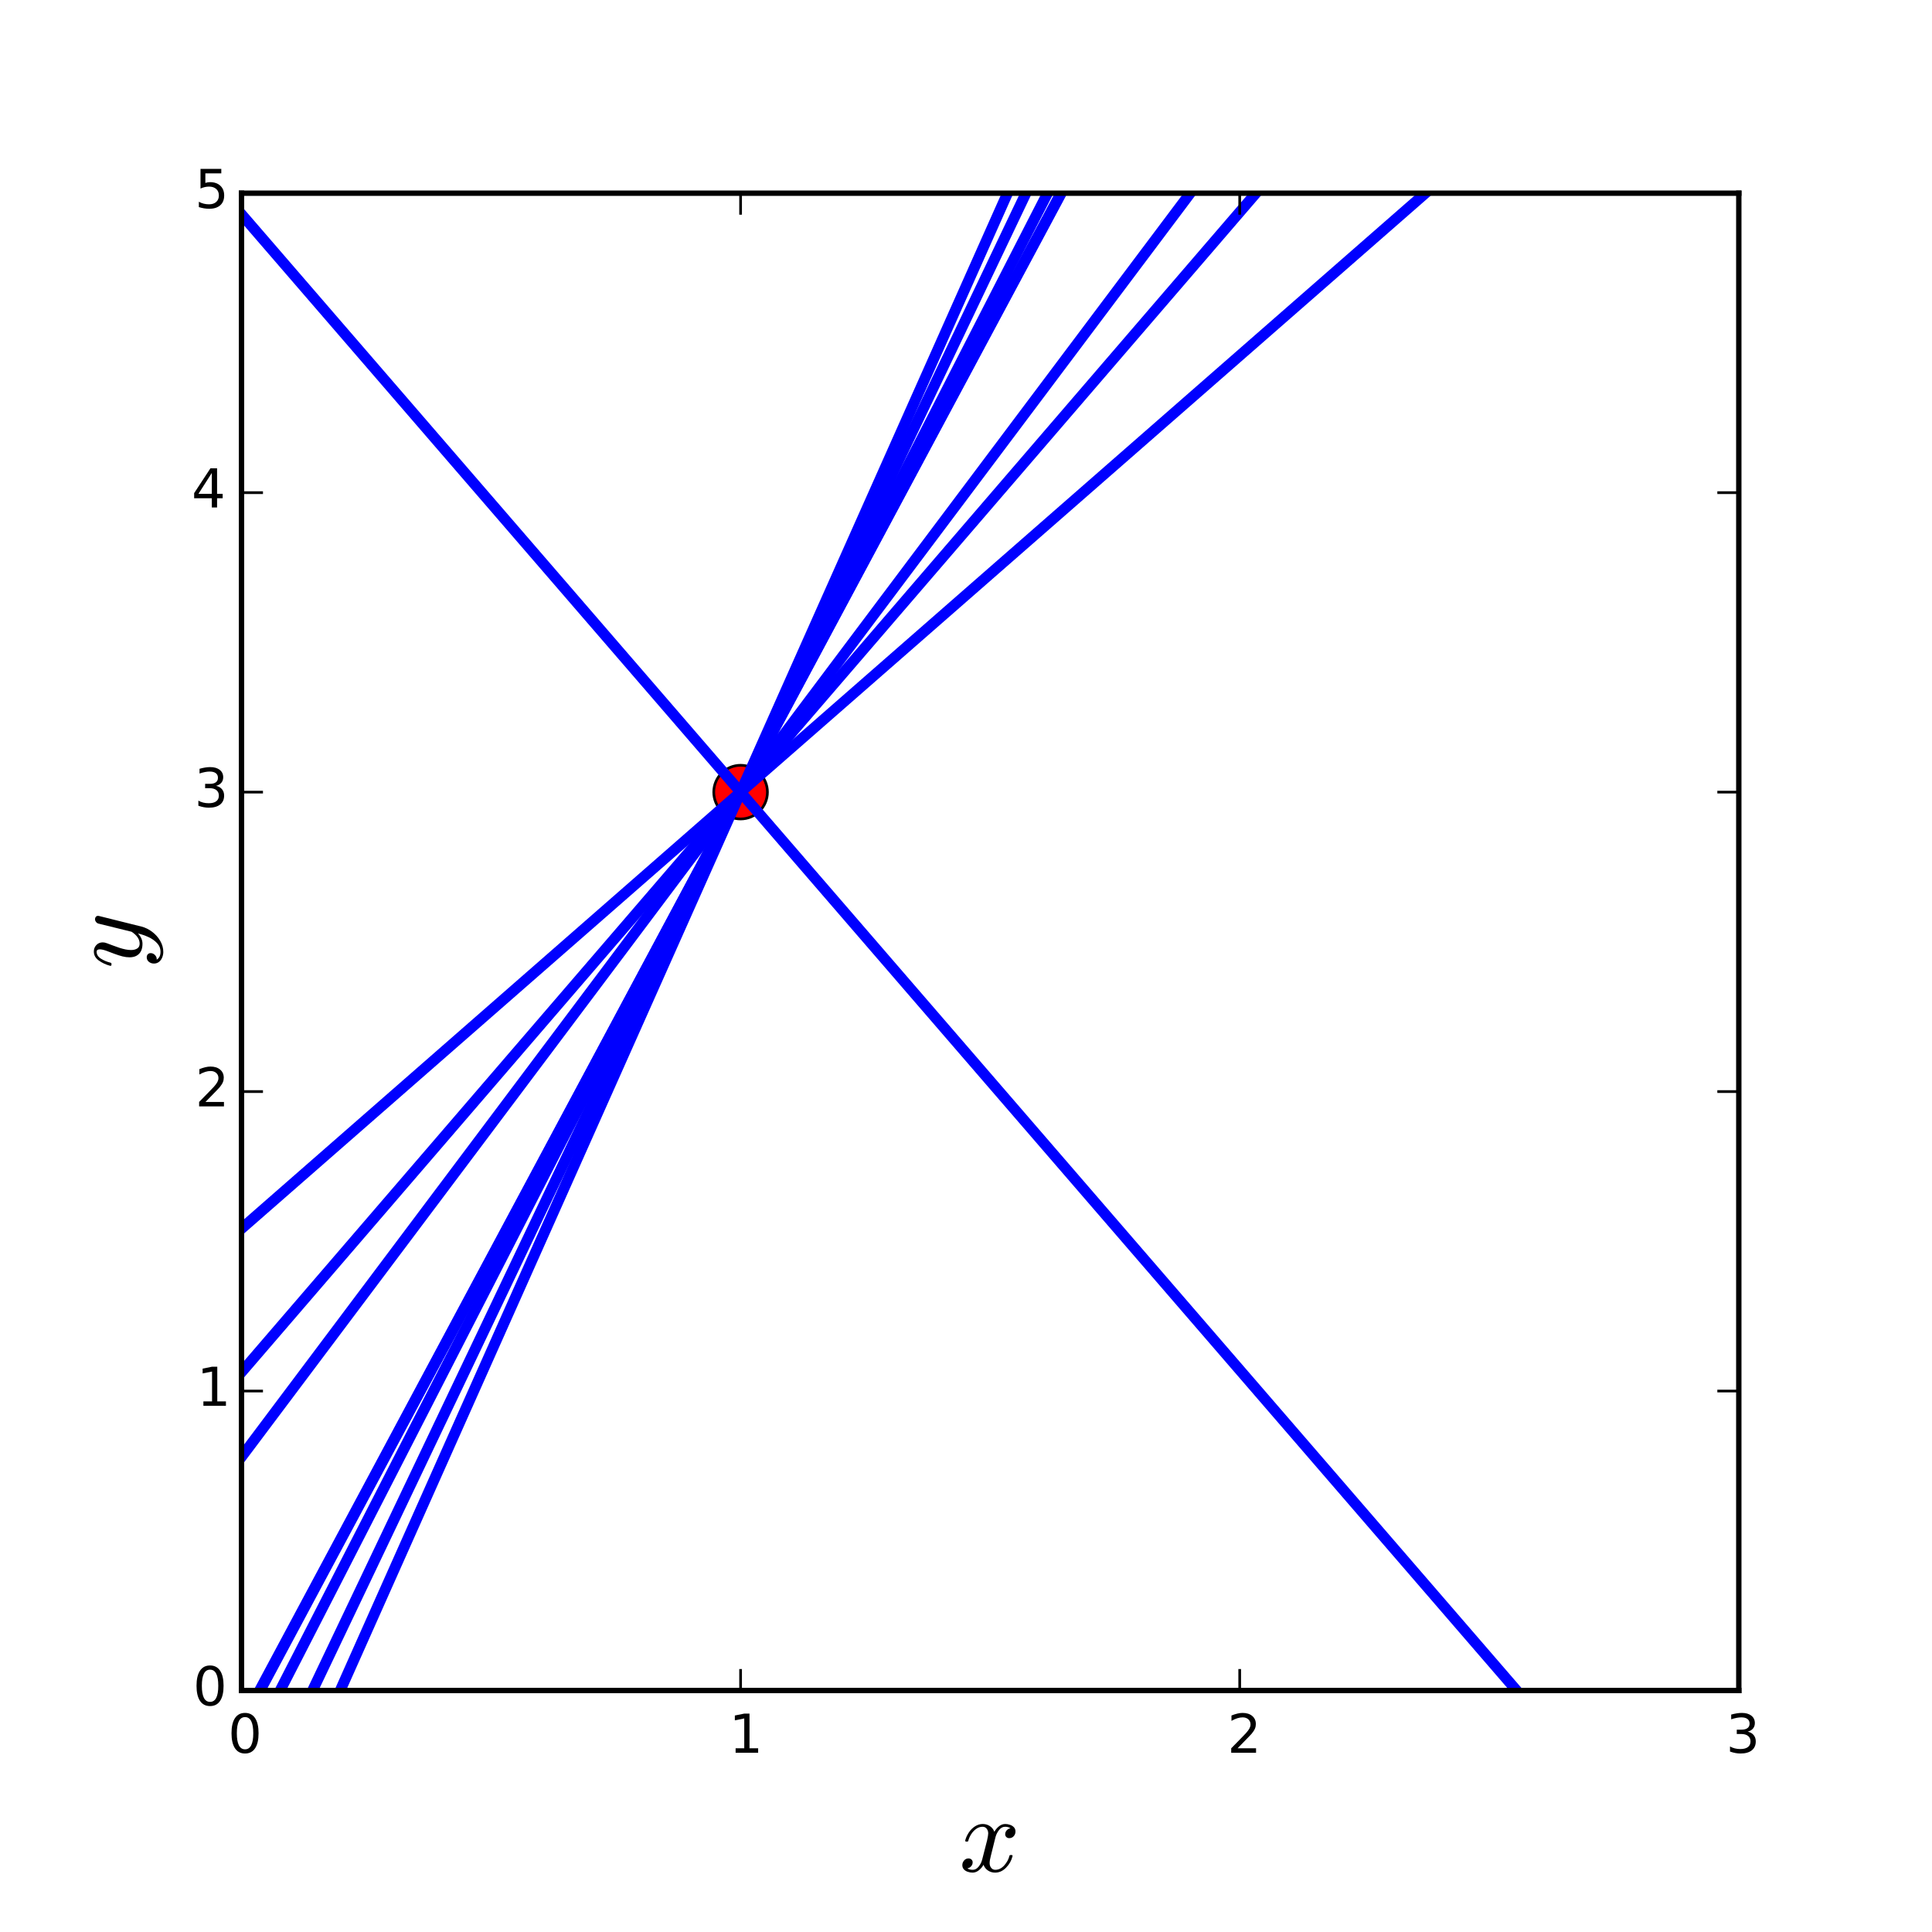
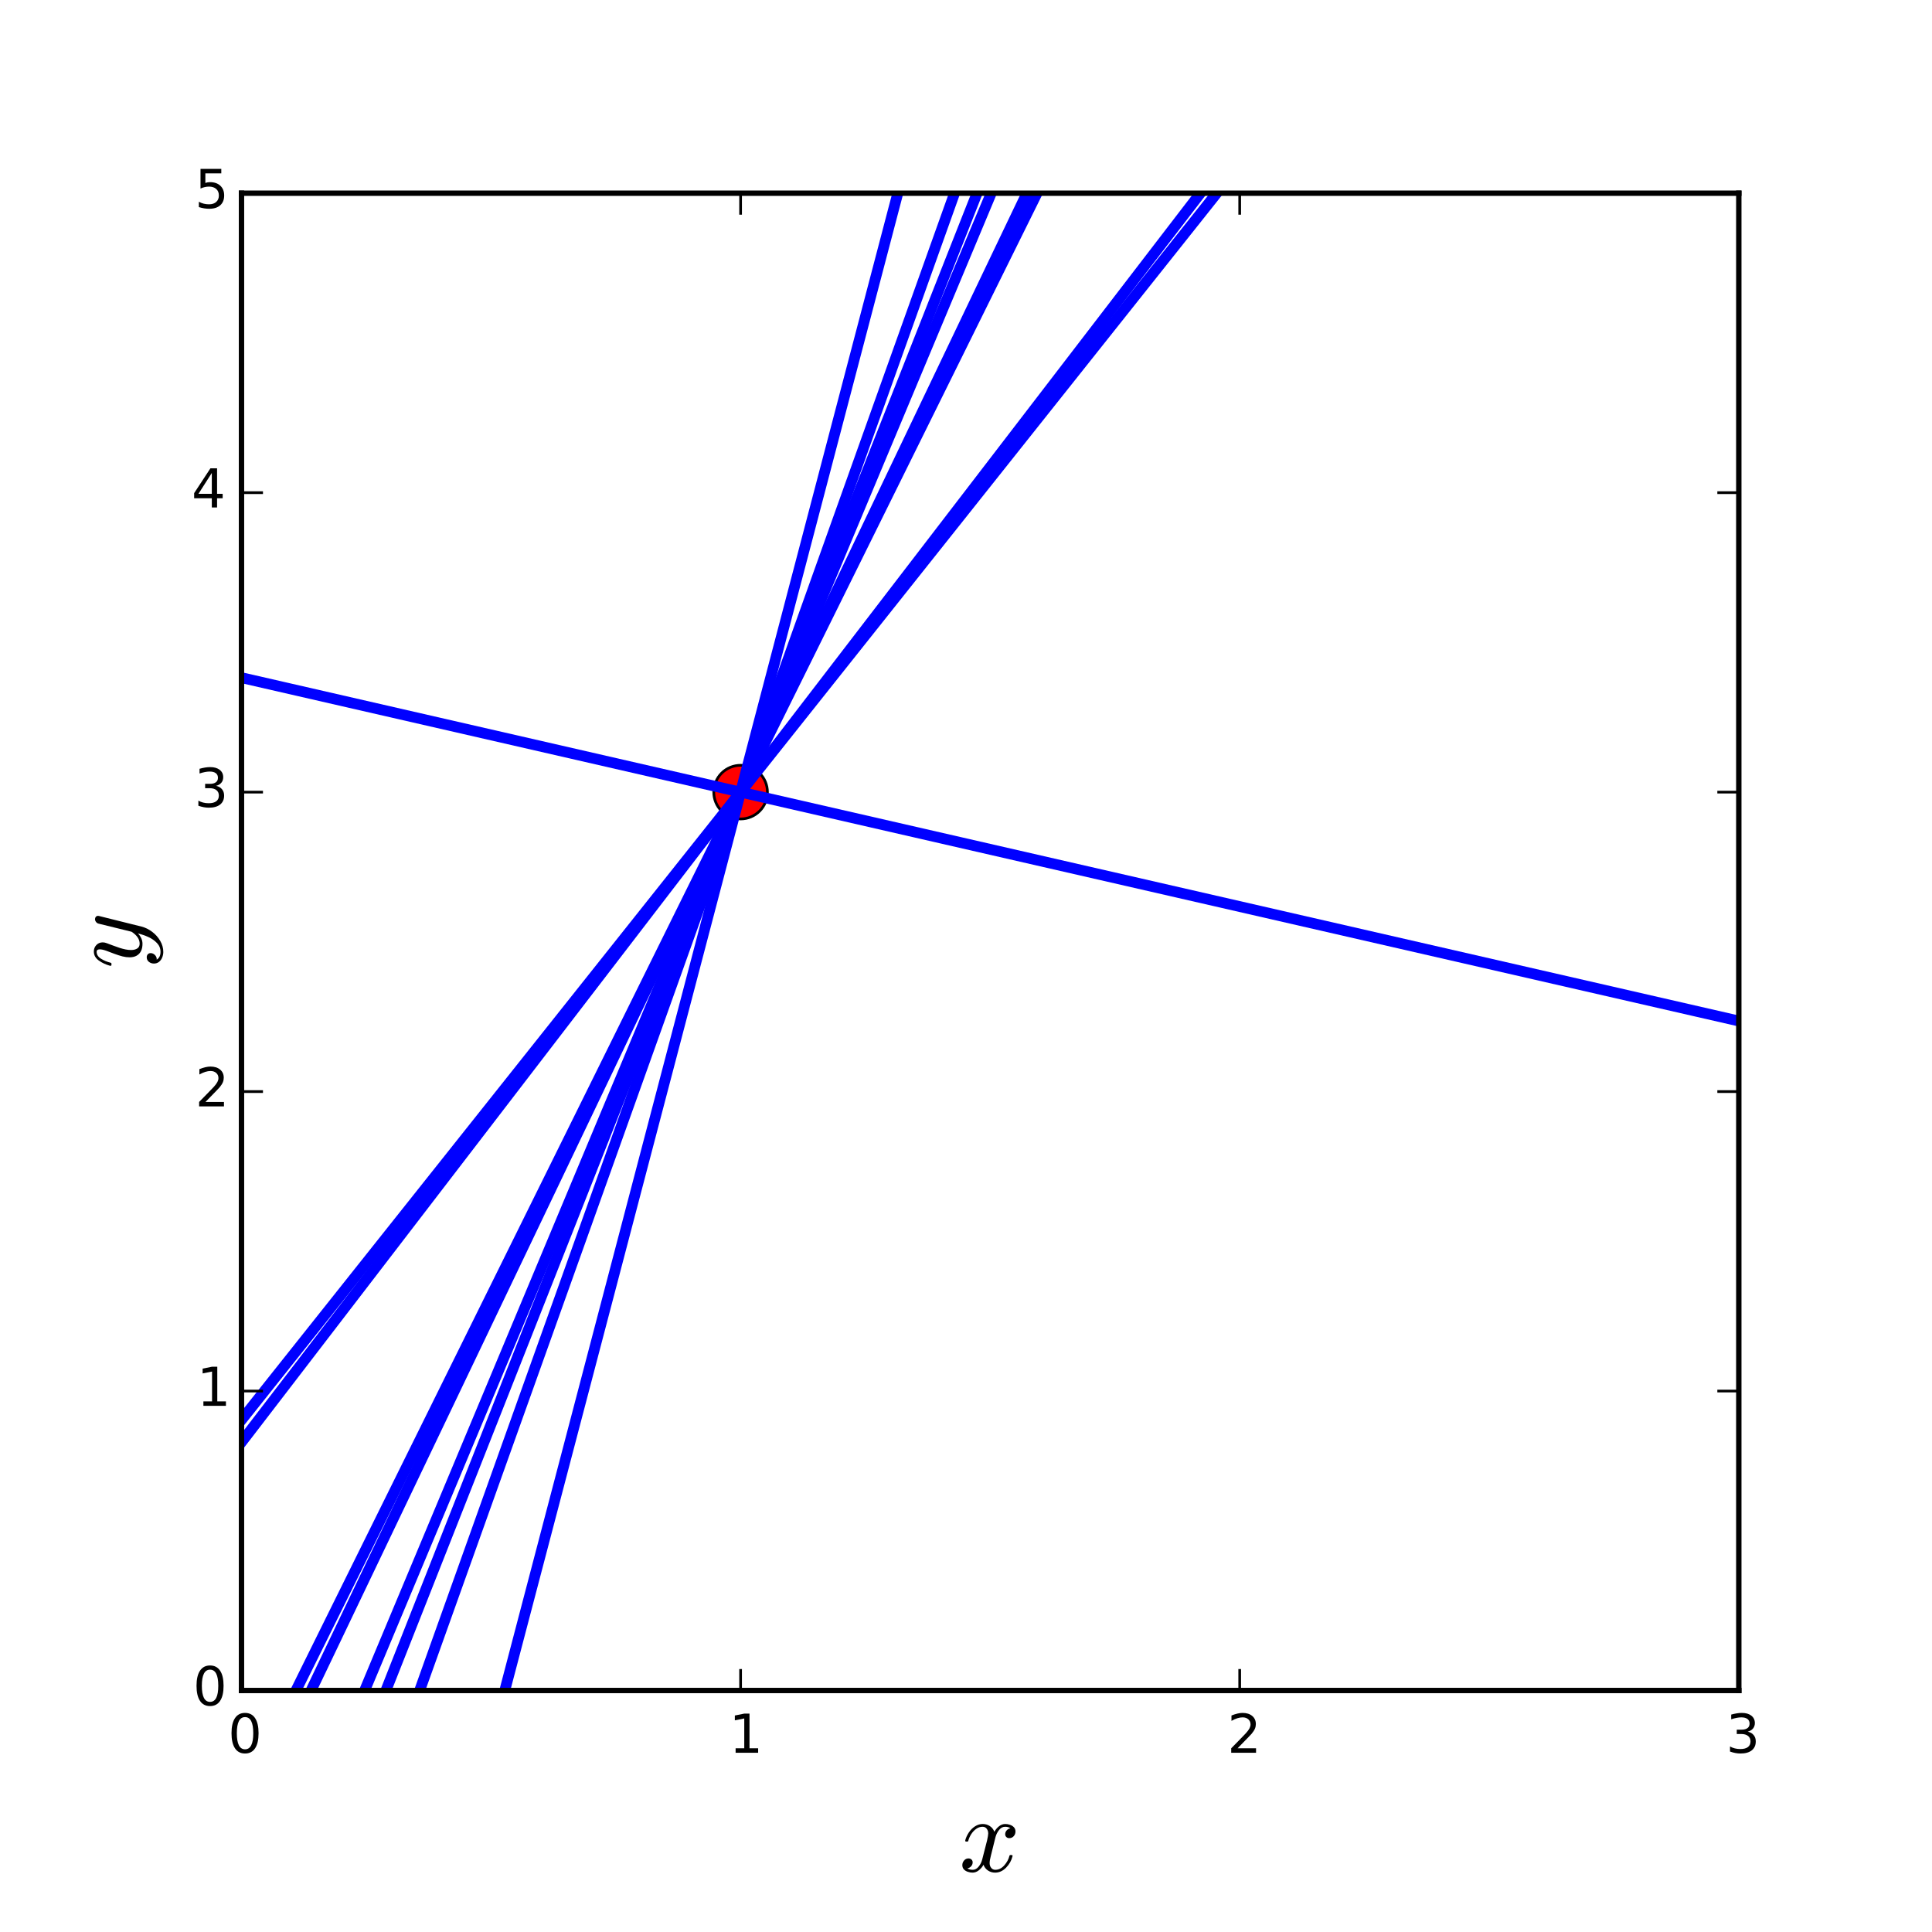
<svg xmlns="http://www.w3.org/2000/svg" xmlns:xlink="http://www.w3.org/1999/xlink" height="360pt" version="1.1" viewBox="0 0 360 360" width="360pt">
  <defs>
    <style type="text/css">
*{stroke-linecap:butt;stroke-linejoin:round;}
  </style>
  </defs>
  <g id="figure_1">
    <g id="patch_1">
      <path d=" M0 360 L360 360 L360 0 L0 0 z " style="fill:#ffffff;" />
    </g>
    <g id="axes_1">
      <g id="patch_2">
        <path d=" M45 315 L324 315 L324 36 L45 36 z " style="fill:#ffffff;" />
      </g>
      <g id="line2d_1">
        <defs>
          <path d=" M0 5 C1.326 5 2.598 4.473 3.536 3.536 C4.473 2.598 5 1.326 5 0 C5 -1.326 4.473 -2.598 3.536 -3.536 C2.598 -4.473 1.326 -5 0 -5 C-1.326 -5 -2.598 -4.473 -3.536 -3.536 C-4.473 -2.598 -5 -1.326 -5 0 C-5 1.326 -4.473 2.598 -3.536 3.536 C-2.598 4.473 -1.326 5 0 5 z " id="m8056b39326" style="stroke:#000000;stroke-width:0.5;" />
        </defs>
        <g clip-path="url(#pd0c2820aef)">
          <use style="fill:#ff0000;stroke:#000000;stroke-width:0.5;" x="138.0" xlink:href="#m8056b39326" y="147.6" />
        </g>
      </g>
      <g id="line2d_2">
-         <path clip-path="url(#pd0c2820aef)" d=" M45 271.471 L249.566 -1" style="fill:none;stroke:#0000ff;stroke-linecap:square;stroke-width:2;" />
+         <path clip-path="url(#pd0c2820aef)" d=" M45 407.919 M61.762 361 L191.088 -1" style="fill:none;stroke:#0000ff;stroke-linecap:square;stroke-width:2;" />
      </g>
      <g id="line2d_3">
-         <path clip-path="url(#pd0c2820aef)" d=" M45 321.289 L217.566 -1" style="fill:none;stroke:#0000ff;stroke-linecap:square;stroke-width:2;" />
+         <path clip-path="url(#pd0c2820aef)" d=" M45 342.112 L209.048 -1" style="fill:none;stroke:#0000ff;stroke-linecap:square;stroke-width:2;" />
      </g>
      <g id="line2d_4">
-         <path clip-path="url(#pd0c2820aef)" d=" M45 39.934 L322.33 361" style="fill:none;stroke:#0000ff;stroke-linecap:square;stroke-width:2;" />
+         <path clip-path="url(#pd0c2820aef)" d=" M45 126.276 L324 190.249" style="fill:none;stroke:#0000ff;stroke-linecap:square;stroke-width:2;" />
      </g>
      <g id="line2d_5">
-         <path clip-path="url(#pd0c2820aef)" d=" M45 321.489 L217.475 -1" style="fill:none;stroke:#0000ff;stroke-linecap:square;stroke-width:2;" />
+         <path clip-path="url(#pd0c2820aef)" d=" M45 383.151 M53.746 361 L196.67 -1" style="fill:none;stroke:#0000ff;stroke-linecap:square;stroke-width:2;" />
      </g>
      <g id="line2d_6">
-         <path clip-path="url(#pd0c2820aef)" d=" M45 356.267 L204.229 -1" style="fill:none;stroke:#0000ff;stroke-linecap:square;stroke-width:2;" />
+         <path clip-path="url(#pd0c2820aef)" d=" M45 335.501 L211.548 -1" style="fill:none;stroke:#0000ff;stroke-linecap:square;stroke-width:2;" />
      </g>
      <g id="line2d_7">
-         <path clip-path="url(#pd0c2820aef)" d=" M45 329.037 L214.169 -1" style="fill:none;stroke:#0000ff;stroke-linecap:square;stroke-width:2;" />
+         <path clip-path="url(#pd0c2820aef)" d=" M45 264.579 L256.139 -1" style="fill:none;stroke:#0000ff;stroke-linecap:square;stroke-width:2;" />
      </g>
      <g id="line2d_8">
-         <path clip-path="url(#pd0c2820aef)" d=" M45 342.783 L208.804 -1" style="fill:none;stroke:#0000ff;stroke-linecap:square;stroke-width:2;" />
+         <path clip-path="url(#pd0c2820aef)" d=" M45 268.731 L252.09 -1" style="fill:none;stroke:#0000ff;stroke-linecap:square;stroke-width:2;" />
      </g>
      <g id="line2d_9">
-         <path clip-path="url(#pd0c2820aef)" d=" M45 255.685 L265.861 -1" style="fill:none;stroke:#0000ff;stroke-linecap:square;stroke-width:2;" />
+         <path clip-path="url(#pd0c2820aef)" d=" M45 501.896 M81.984 361 L177.006 -1" style="fill:none;stroke:#0000ff;stroke-linecap:square;stroke-width:2;" />
      </g>
      <g id="line2d_10">
-         <path clip-path="url(#pd0c2820aef)" d=" M45 228.937 L307.908 -1" style="fill:none;stroke:#0000ff;stroke-linecap:square;stroke-width:2;" />
+         <path clip-path="url(#pd0c2820aef)" d=" M45 369.828 M48.694 361 L200.188 -1" style="fill:none;stroke:#0000ff;stroke-linecap:square;stroke-width:2;" />
      </g>
      <g id="patch_3">
        <path d=" M45 315 L45 36" style="fill:none;stroke:#000000;stroke-linecap:square;stroke-linejoin:miter;" />
      </g>
      <g id="patch_4">
        <path d=" M45 36 L324 36" style="fill:none;stroke:#000000;stroke-linecap:square;stroke-linejoin:miter;" />
      </g>
      <g id="patch_5">
        <path d=" M45 315 L324 315" style="fill:none;stroke:#000000;stroke-linecap:square;stroke-linejoin:miter;" />
      </g>
      <g id="patch_6">
        <path d=" M324 315 L324 36" style="fill:none;stroke:#000000;stroke-linecap:square;stroke-linejoin:miter;" />
      </g>
      <g id="matplotlib.axis_1">
        <g id="xtick_1">
          <g id="line2d_11">
            <defs>
              <path d=" M0 0 L0 -4" id="mc7db9fdffb" style="stroke:#000000;stroke-width:0.5;" />
            </defs>
            <g>
              <use style="stroke:#000000;stroke-width:0.5;" x="45.0" xlink:href="#mc7db9fdffb" y="315.0" />
            </g>
          </g>
          <g id="line2d_12">
            <defs>
              <path d=" M0 0 L0 4" id="m5a7d422ac3" style="stroke:#000000;stroke-width:0.5;" />
            </defs>
            <g>
              <use style="stroke:#000000;stroke-width:0.5;" x="45.0" xlink:href="#m5a7d422ac3" y="36.0" />
            </g>
          </g>
          <g id="text_1">
            <defs>
              <path d=" M31.781 66.406 Q24.172 66.406 20.328 58.906 Q16.5 51.422 16.5 36.375 Q16.5 21.391 20.328 13.891 Q24.172 6.391 31.781 6.391 Q39.453 6.391 43.281 13.891 Q47.125 21.391 47.125 36.375 Q47.125 51.422 43.281 58.906 Q39.453 66.406 31.781 66.406 M31.781 74.219 Q44.047 74.219 50.516 64.516 Q56.984 54.828 56.984 36.375 Q56.984 17.969 50.516 8.266 Q44.047 -1.422 31.781 -1.422 Q19.531 -1.422 13.062 8.266 Q6.594 17.969 6.594 36.375 Q6.594 54.828 13.062 64.516 Q19.531 74.219 31.781 74.219" id="BitstreamVeraSans-Roman-30" />
            </defs>
            <g transform="translate(42.48047 326.5984)scale(0.1 -0.1)">
              <use xlink:href="#BitstreamVeraSans-Roman-30" />
            </g>
          </g>
        </g>
        <g id="xtick_2">
          <g id="line2d_13">
            <g>
              <use style="stroke:#000000;stroke-width:0.5;" x="138.0" xlink:href="#mc7db9fdffb" y="315.0" />
            </g>
          </g>
          <g id="line2d_14">
            <g>
              <use style="stroke:#000000;stroke-width:0.5;" x="138.0" xlink:href="#m5a7d422ac3" y="36.0" />
            </g>
          </g>
          <g id="text_2">
            <defs>
              <path d=" M12.406 8.297 L28.516 8.297 L28.516 63.922 L10.984 60.406 L10.984 69.391 L28.422 72.906 L38.281 72.906 L38.281 8.297 L54.391 8.297 L54.391 0 L12.406 0 z " id="BitstreamVeraSans-Roman-31" />
            </defs>
            <g transform="translate(135.8297 326.5984)scale(0.1 -0.1)">
              <use xlink:href="#BitstreamVeraSans-Roman-31" />
            </g>
          </g>
        </g>
        <g id="xtick_3">
          <g id="line2d_15">
            <g>
              <use style="stroke:#000000;stroke-width:0.5;" x="231.0" xlink:href="#mc7db9fdffb" y="315.0" />
            </g>
          </g>
          <g id="line2d_16">
            <g>
              <use style="stroke:#000000;stroke-width:0.5;" x="231.0" xlink:href="#m5a7d422ac3" y="36.0" />
            </g>
          </g>
          <g id="text_3">
            <defs>
              <path d=" M19.188 8.297 L53.609 8.297 L53.609 0 L7.328 0 L7.328 8.297 Q12.938 14.109 22.625 23.891 Q32.328 33.688 34.812 36.531 Q39.547 41.844 41.422 45.531 Q43.312 49.219 43.312 52.781 Q43.312 58.594 39.234 62.25 Q35.156 65.922 28.609 65.922 Q23.969 65.922 18.812 64.312 Q13.672 62.703 7.812 59.422 L7.812 69.391 Q13.766 71.781 18.938 73 Q24.125 74.219 28.422 74.219 Q39.75 74.219 46.484 68.547 Q53.219 62.891 53.219 53.422 Q53.219 48.922 51.531 44.891 Q49.859 40.875 45.406 35.406 Q44.188 33.984 37.641 27.219 Q31.109 20.453 19.188 8.297" id="BitstreamVeraSans-Roman-32" />
            </defs>
            <g transform="translate(228.6859 326.5984)scale(0.1 -0.1)">
              <use xlink:href="#BitstreamVeraSans-Roman-32" />
            </g>
          </g>
        </g>
        <g id="xtick_4">
          <g id="line2d_17">
            <g>
              <use style="stroke:#000000;stroke-width:0.5;" x="324.0" xlink:href="#mc7db9fdffb" y="315.0" />
            </g>
          </g>
          <g id="line2d_18">
            <g>
              <use style="stroke:#000000;stroke-width:0.5;" x="324.0" xlink:href="#m5a7d422ac3" y="36.0" />
            </g>
          </g>
          <g id="text_4">
            <defs>
              <path d=" M40.578 39.312 Q47.656 37.797 51.625 33 Q55.609 28.219 55.609 21.188 Q55.609 10.406 48.188 4.484 Q40.766 -1.422 27.094 -1.422 Q22.516 -1.422 17.656 -0.516 Q12.797 0.391 7.625 2.203 L7.625 11.719 Q11.719 9.328 16.594 8.109 Q21.484 6.891 26.812 6.891 Q36.078 6.891 40.938 10.547 Q45.797 14.203 45.797 21.188 Q45.797 27.641 41.281 31.266 Q36.766 34.906 28.719 34.906 L20.219 34.906 L20.219 43.016 L29.109 43.016 Q36.375 43.016 40.234 45.922 Q44.094 48.828 44.094 54.297 Q44.094 59.906 40.109 62.906 Q36.141 65.922 28.719 65.922 Q24.656 65.922 20.016 65.031 Q15.375 64.156 9.812 62.312 L9.812 71.094 Q15.438 72.656 20.344 73.438 Q25.25 74.219 29.594 74.219 Q40.828 74.219 47.359 69.109 Q53.906 64.016 53.906 55.328 Q53.906 49.266 50.438 45.094 Q46.969 40.922 40.578 39.312" id="BitstreamVeraSans-Roman-33" />
            </defs>
            <g transform="translate(321.6008 326.5984)scale(0.1 -0.1)">
              <use xlink:href="#BitstreamVeraSans-Roman-33" />
            </g>
          </g>
        </g>
        <g id="text_5">
          <defs>
            <path d=" M7.812 2.875 Q9.578 1.516 12.797 1.516 Q15.922 1.516 18.312 4.516 Q20.703 7.516 21.578 11.078 L26.125 28.812 Q27.203 33.641 27.203 35.406 Q27.203 37.891 25.812 39.75 Q24.422 41.609 21.922 41.609 Q18.75 41.609 15.969 39.625 Q13.188 37.641 11.281 34.594 Q9.375 31.547 8.594 28.422 Q8.406 27.781 7.812 27.781 L6.594 27.781 Q5.812 27.781 5.812 28.719 L5.812 29 Q6.781 32.719 9.125 36.25 Q11.469 39.797 14.859 41.984 Q18.266 44.188 22.125 44.188 Q25.781 44.188 28.734 42.234 Q31.688 40.281 32.906 36.922 Q34.625 39.984 37.281 42.078 Q39.938 44.188 43.109 44.188 Q45.266 44.188 47.5 43.422 Q49.75 42.672 51.172 41.109 Q52.594 39.547 52.594 37.203 Q52.594 34.672 50.953 32.828 Q49.312 31 46.781 31 Q45.172 31 44.094 32.031 Q43.016 33.062 43.016 34.625 Q43.016 36.719 44.453 38.297 Q45.906 39.891 47.906 40.188 Q46.094 41.609 42.922 41.609 Q39.703 41.609 37.328 38.625 Q34.969 35.641 33.984 31.984 L29.594 14.312 Q28.516 10.297 28.516 7.719 Q28.516 5.172 29.953 3.344 Q31.391 1.516 33.797 1.516 Q38.484 1.516 42.156 5.641 Q45.844 9.766 47.016 14.703 Q47.219 15.281 47.797 15.281 L49.031 15.281 Q49.422 15.281 49.656 15.016 Q49.906 14.75 49.906 14.406 Q49.906 14.312 49.812 14.109 Q48.391 8.156 43.844 3.516 Q39.312 -1.125 33.594 -1.125 Q29.938 -1.125 26.984 0.844 Q24.031 2.828 22.797 6.203 Q21.234 3.266 18.469 1.062 Q15.719 -1.125 12.594 -1.125 Q10.453 -1.125 8.172 -0.359 Q5.906 0.391 4.484 1.953 Q3.078 3.516 3.078 5.906 Q3.078 8.25 4.703 10.172 Q6.344 12.109 8.797 12.109 Q10.453 12.109 11.578 11.109 Q12.703 10.109 12.703 8.5 Q12.703 6.391 11.297 4.828 Q9.906 3.266 7.812 2.875" id="Cmmi10-78" />
          </defs>
          <g transform="translate(178.7 348.875)scale(0.2 -0.2)">
            <use transform="translate(0.0 0.8125)" xlink:href="#Cmmi10-78" />
          </g>
        </g>
      </g>
      <g id="matplotlib.axis_2">
        <g id="ytick_1">
          <g id="line2d_19">
            <defs>
              <path d=" M0 0 L4 0" id="md7965d1ba0" style="stroke:#000000;stroke-width:0.5;" />
            </defs>
            <g>
              <use style="stroke:#000000;stroke-width:0.5;" x="45.0" xlink:href="#md7965d1ba0" y="315.0" />
            </g>
          </g>
          <g id="line2d_20">
            <defs>
              <path d=" M0 0 L-4 0" id="md9a1c1a7cd" style="stroke:#000000;stroke-width:0.5;" />
            </defs>
            <g>
              <use style="stroke:#000000;stroke-width:0.5;" x="324.0" xlink:href="#md9a1c1a7cd" y="315.0" />
            </g>
          </g>
          <g id="text_6">
            <g transform="translate(35.96094 317.7594)scale(0.1 -0.1)">
              <use xlink:href="#BitstreamVeraSans-Roman-30" />
            </g>
          </g>
        </g>
        <g id="ytick_2">
          <g id="line2d_21">
            <g>
              <use style="stroke:#000000;stroke-width:0.5;" x="45.0" xlink:href="#md7965d1ba0" y="259.2" />
            </g>
          </g>
          <g id="line2d_22">
            <g>
              <use style="stroke:#000000;stroke-width:0.5;" x="324.0" xlink:href="#md9a1c1a7cd" y="259.2" />
            </g>
          </g>
          <g id="text_7">
            <g transform="translate(36.65937 261.9594)scale(0.1 -0.1)">
              <use xlink:href="#BitstreamVeraSans-Roman-31" />
            </g>
          </g>
        </g>
        <g id="ytick_3">
          <g id="line2d_23">
            <g>
              <use style="stroke:#000000;stroke-width:0.5;" x="45.0" xlink:href="#md7965d1ba0" y="203.4" />
            </g>
          </g>
          <g id="line2d_24">
            <g>
              <use style="stroke:#000000;stroke-width:0.5;" x="324.0" xlink:href="#md9a1c1a7cd" y="203.4" />
            </g>
          </g>
          <g id="text_8">
            <g transform="translate(36.37188 206.1594)scale(0.1 -0.1)">
              <use xlink:href="#BitstreamVeraSans-Roman-32" />
            </g>
          </g>
        </g>
        <g id="ytick_4">
          <g id="line2d_25">
            <g>
              <use style="stroke:#000000;stroke-width:0.5;" x="45.0" xlink:href="#md7965d1ba0" y="147.6" />
            </g>
          </g>
          <g id="line2d_26">
            <g>
              <use style="stroke:#000000;stroke-width:0.5;" x="324.0" xlink:href="#md9a1c1a7cd" y="147.6" />
            </g>
          </g>
          <g id="text_9">
            <g transform="translate(36.20156 150.3594)scale(0.1 -0.1)">
              <use xlink:href="#BitstreamVeraSans-Roman-33" />
            </g>
          </g>
        </g>
        <g id="ytick_5">
          <g id="line2d_27">
            <g>
              <use style="stroke:#000000;stroke-width:0.5;" x="45.0" xlink:href="#md7965d1ba0" y="91.8" />
            </g>
          </g>
          <g id="line2d_28">
            <g>
              <use style="stroke:#000000;stroke-width:0.5;" x="324.0" xlink:href="#md9a1c1a7cd" y="91.8" />
            </g>
          </g>
          <g id="text_10">
            <defs>
              <path d=" M37.797 64.312 L12.891 25.391 L37.797 25.391 z  M35.203 72.906 L47.609 72.906 L47.609 25.391 L58.016 25.391 L58.016 17.188 L47.609 17.188 L47.609 0 L37.797 0 L37.797 17.188 L4.891 17.188 L4.891 26.703 z " id="BitstreamVeraSans-Roman-34" />
            </defs>
            <g transform="translate(35.6875 94.55938)scale(0.1 -0.1)">
              <use xlink:href="#BitstreamVeraSans-Roman-34" />
            </g>
          </g>
        </g>
        <g id="ytick_6">
          <g id="line2d_29">
            <g>
              <use style="stroke:#000000;stroke-width:0.5;" x="45.0" xlink:href="#md7965d1ba0" y="36.0" />
            </g>
          </g>
          <g id="line2d_30">
            <g>
              <use style="stroke:#000000;stroke-width:0.5;" x="324.0" xlink:href="#md9a1c1a7cd" y="36.0" />
            </g>
          </g>
          <g id="text_11">
            <defs>
              <path d=" M10.797 72.906 L49.516 72.906 L49.516 64.594 L19.828 64.594 L19.828 46.734 Q21.969 47.469 24.109 47.828 Q26.266 48.188 28.422 48.188 Q40.625 48.188 47.75 41.5 Q54.891 34.812 54.891 23.391 Q54.891 11.625 47.562 5.094 Q40.234 -1.422 26.906 -1.422 Q22.312 -1.422 17.547 -0.641 Q12.797 0.141 7.719 1.703 L7.719 11.625 Q12.109 9.234 16.797 8.062 Q21.484 6.891 26.703 6.891 Q35.156 6.891 40.078 11.328 Q45.016 15.766 45.016 23.391 Q45.016 31 40.078 35.438 Q35.156 39.891 26.703 39.891 Q22.75 39.891 18.812 39.016 Q14.891 38.141 10.797 36.281 z " id="BitstreamVeraSans-Roman-35" />
            </defs>
            <g transform="translate(36.28281 38.75937)scale(0.1 -0.1)">
              <use xlink:href="#BitstreamVeraSans-Roman-35" />
            </g>
          </g>
        </g>
        <g id="text_12">
          <defs>
            <path d=" M8.406 -14.312 Q10.5 -17.922 15.719 -17.922 Q20.453 -17.922 23.922 -14.594 Q27.391 -11.281 29.516 -6.562 Q31.641 -1.859 32.812 3.078 Q28.375 -1.125 23.188 -1.125 Q19.234 -1.125 16.453 0.234 Q13.672 1.609 12.125 4.312 Q10.594 7.031 10.594 10.891 Q10.594 14.156 11.469 17.594 Q12.359 21.047 13.938 25.266 Q15.531 29.5 16.703 32.625 Q18.016 36.281 18.016 38.625 Q18.016 41.609 15.828 41.609 Q11.859 41.609 9.297 37.531 Q6.734 33.453 5.516 28.422 Q5.328 27.781 4.688 27.781 L3.516 27.781 Q2.688 27.781 2.688 28.719 L2.688 29 Q4.297 34.969 7.609 39.578 Q10.938 44.188 16.016 44.188 Q19.578 44.188 22.047 41.844 Q24.516 39.5 24.516 35.891 Q24.516 34.031 23.688 31.984 Q23.25 30.766 21.688 26.656 Q20.125 22.562 19.281 19.875 Q18.453 17.188 17.922 14.594 Q17.391 12.016 17.391 9.422 Q17.391 6.109 18.797 3.812 Q20.219 1.516 23.297 1.516 Q29.5 1.516 34.422 9.078 L42 39.891 Q42.328 41.219 43.547 42.156 Q44.781 43.109 46.188 43.109 Q47.406 43.109 48.312 42.328 Q49.219 41.547 49.219 40.281 Q49.219 39.703 49.125 39.5 L39.203 -0.297 Q37.891 -5.422 34.375 -10.109 Q30.859 -14.797 25.906 -17.656 Q20.953 -20.516 15.578 -20.516 Q12.984 -20.516 10.438 -19.5 Q7.906 -18.5 6.344 -16.5 Q4.781 -14.5 4.781 -11.812 Q4.781 -9.078 6.391 -7.078 Q8.016 -5.078 10.688 -5.078 Q12.312 -5.078 13.406 -6.078 Q14.5 -7.078 14.5 -8.688 Q14.5 -10.984 12.781 -12.688 Q11.078 -14.406 8.797 -14.406 Q8.688 -14.359 8.594 -14.328 Q8.5 -14.312 8.406 -14.312" id="Cmmi10-79" />
          </defs>
          <g transform="translate(26.4875 180.5)rotate(-90.0)scale(0.2 -0.2)">
            <use transform="translate(0.0 0.8125)" xlink:href="#Cmmi10-79" />
          </g>
        </g>
      </g>
    </g>
  </g>
  <defs>
    <clipPath id="pd0c2820aef">
      <rect height="279.0" width="279.0" x="45.0" y="36.0" />
    </clipPath>
  </defs>
</svg>
